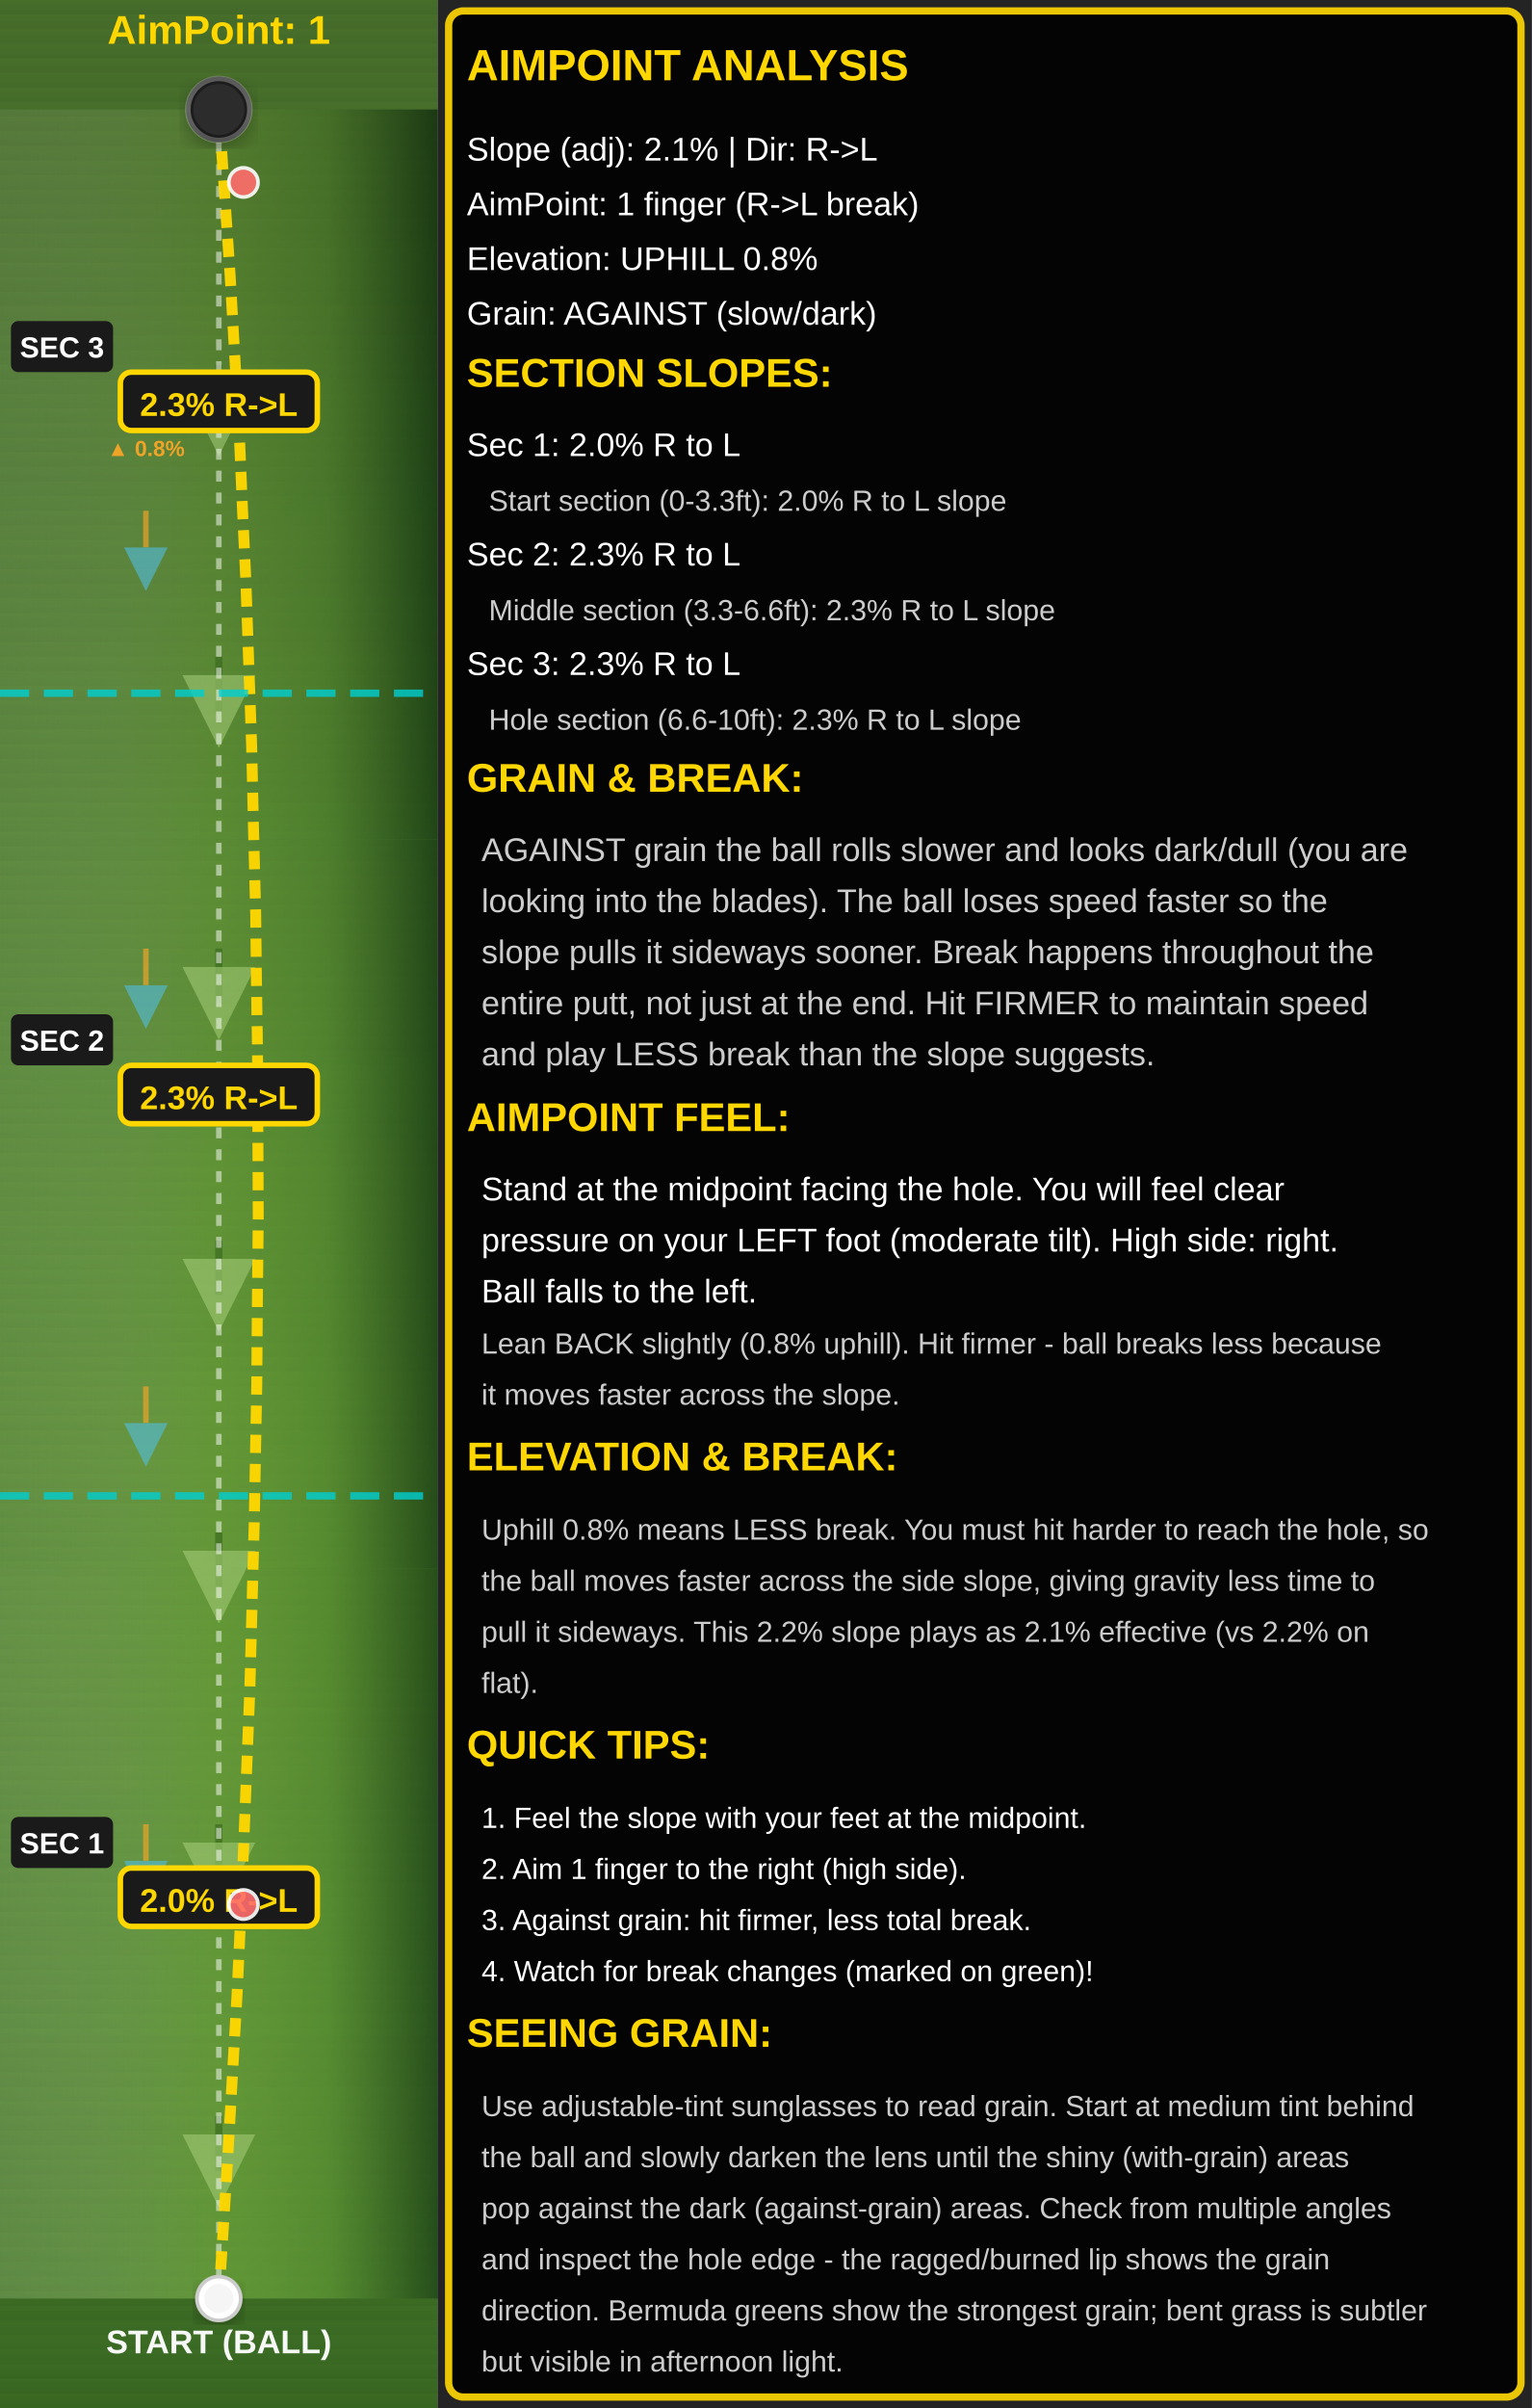
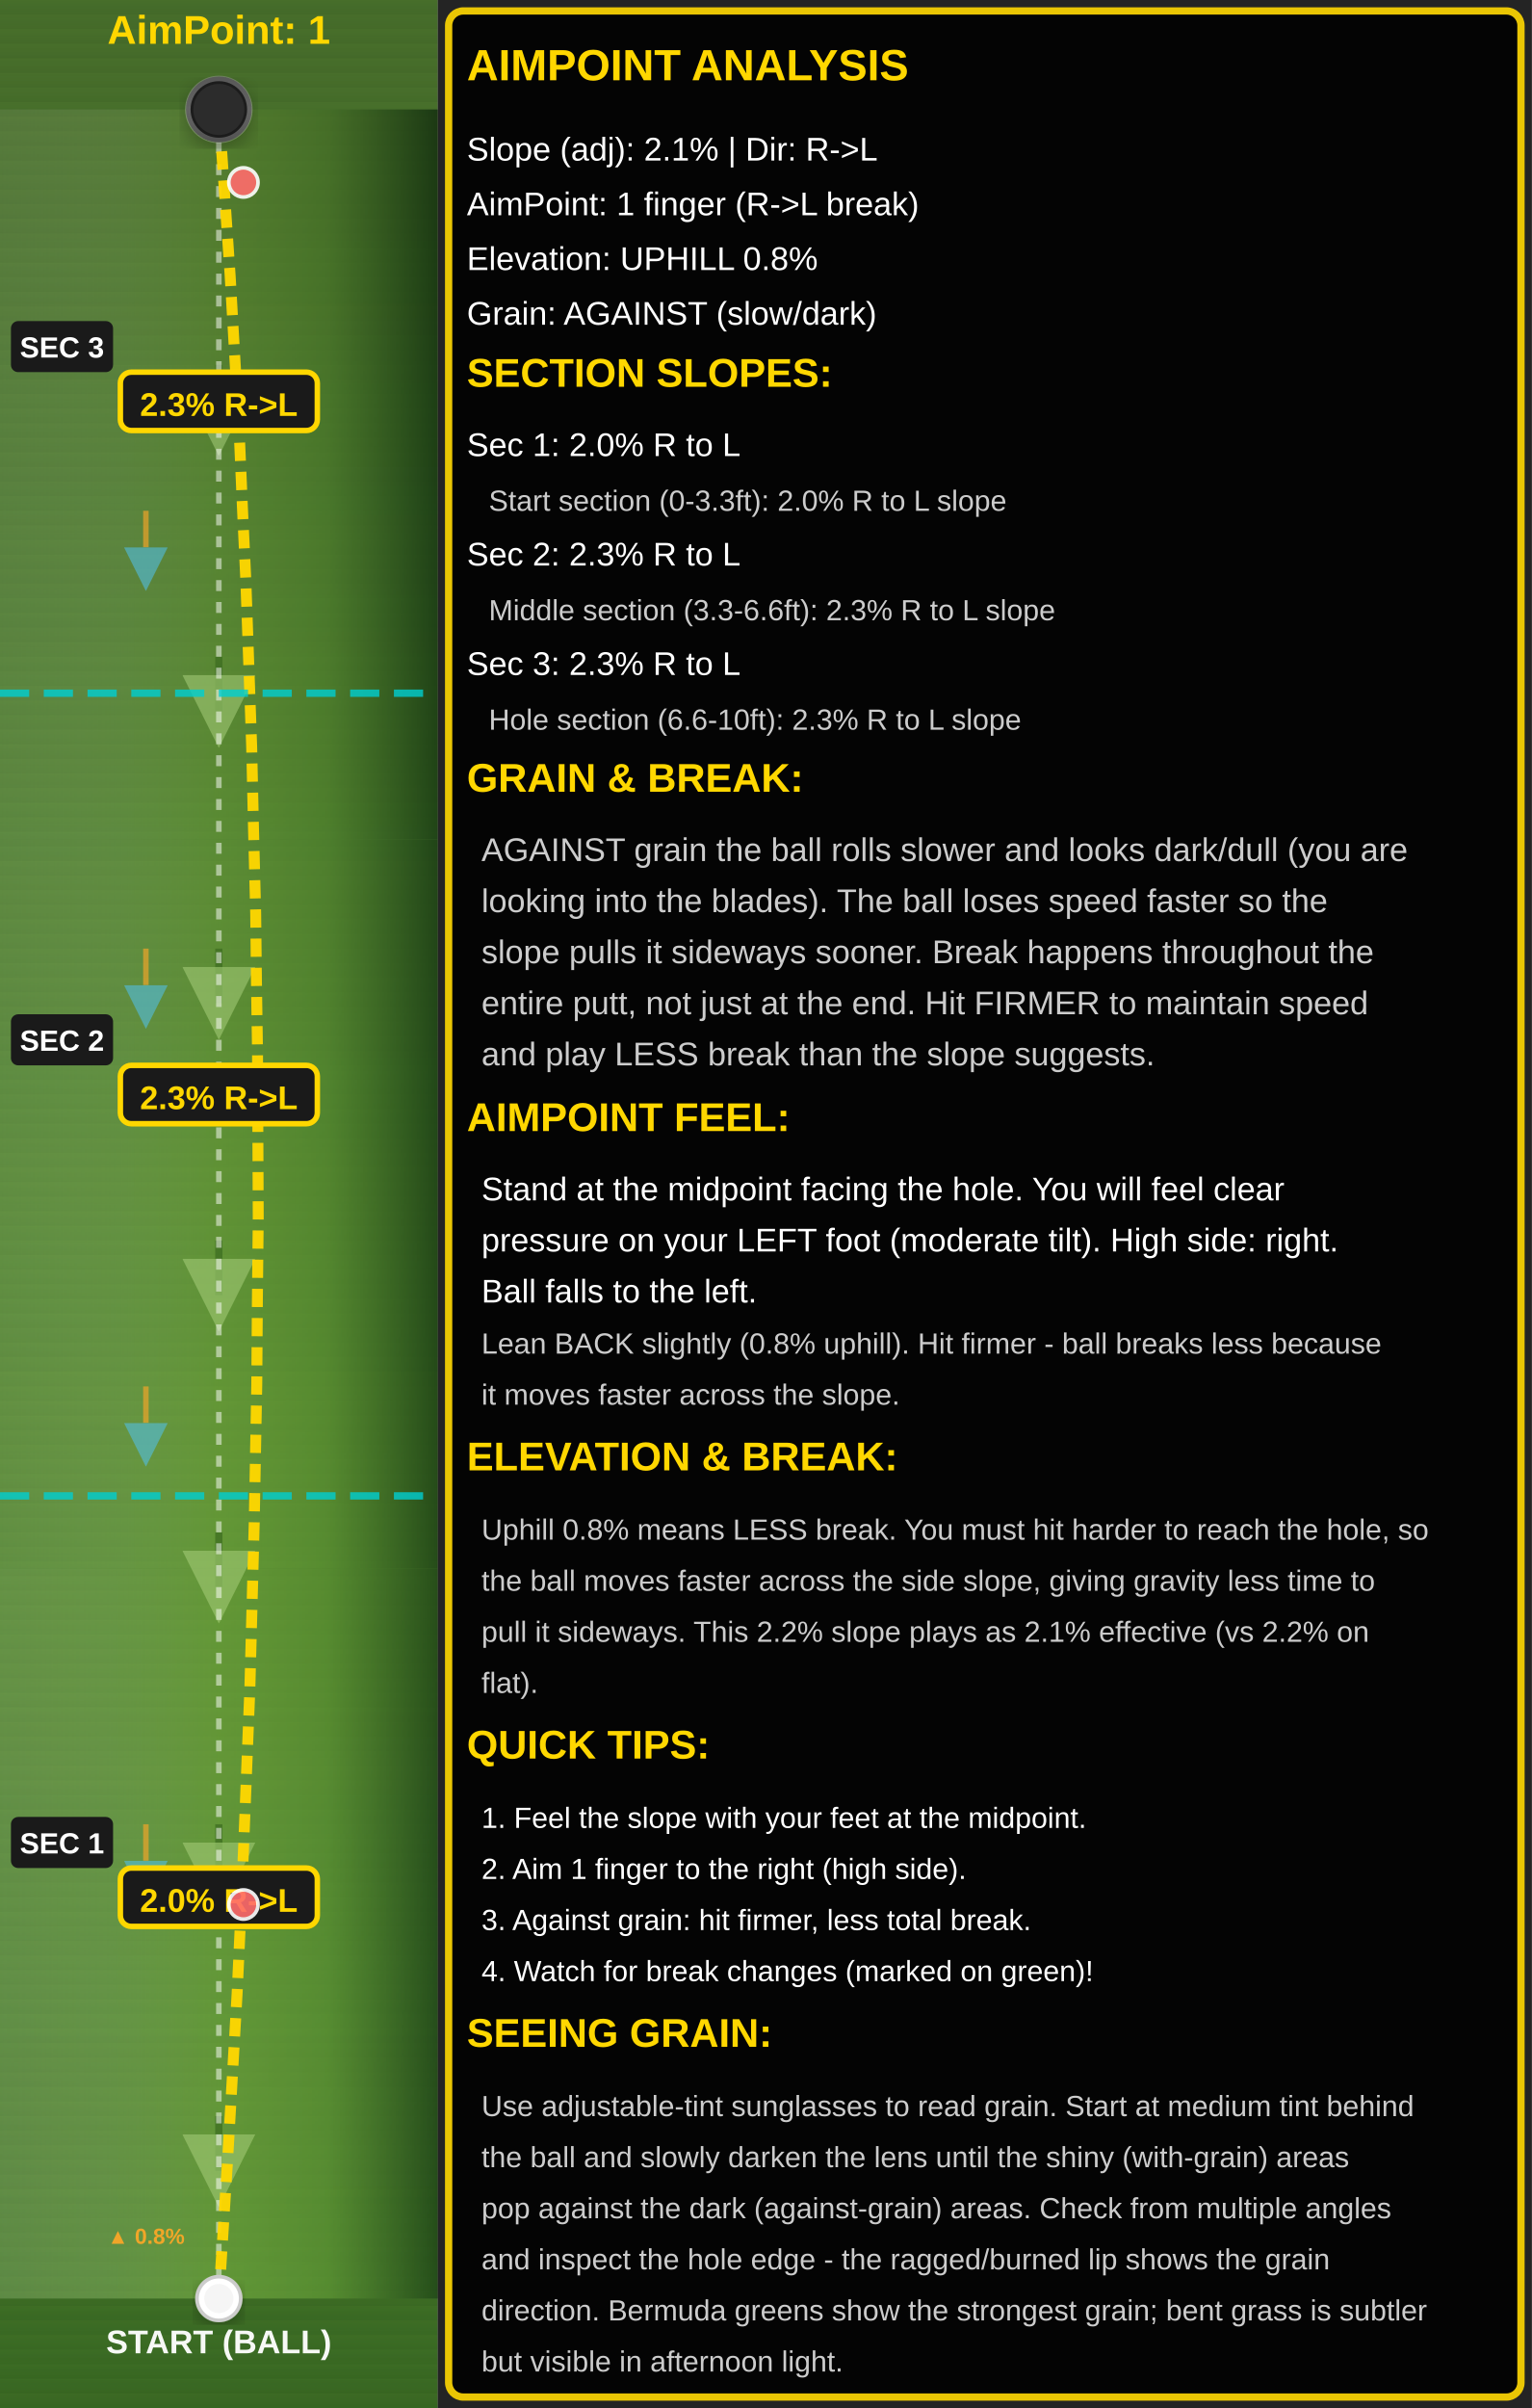
<svg xmlns="http://www.w3.org/2000/svg" width="420" height="660">
  <defs>
    <linearGradient id="baseGreen" x1="0%" y1="0%" x2="0%" y2="100%">
      <stop offset="0%" style="stop-color:#689F38;stop-opacity:1" />
      <stop offset="50%" style="stop-color:#558B2F;stop-opacity:1" />
      <stop offset="100%" style="stop-color:#4A7C27;stop-opacity:1" />
    </linearGradient>
    <linearGradient id="grainGradient" x1="0%" y1="0%" x2="0%" y2="100%">
      <stop offset="0%" style="stop-color:#0D1F0A;stop-opacity:0.7" />
      <stop offset="30%" style="stop-color:#1B3D14;stop-opacity:0.6" />
      <stop offset="60%" style="stop-color:#2E5A1F;stop-opacity:0.45" />
      <stop offset="100%" style="stop-color:#3E7B2F;stop-opacity:0.3" />
    </linearGradient>
    <linearGradient id="elevationGradient" x1="0%" y1="0%" x2="0%" y2="100%">
      <stop offset="0%" style="stop-color:#AED581;stop-opacity:0.19" />
      <stop offset="50%" style="stop-color:#689F38;stop-opacity:0.41" />
      <stop offset="100%" style="stop-color:#1B3D14;stop-opacity:0.63" />
    </linearGradient>
    <linearGradient id="breakGradientSec1" x1="0%" y1="0%" x2="100%" y2="0%">
      <stop offset="0%" style="stop-color:#C5E1A5;stop-opacity:0.305" />
      <stop offset="25%" style="stop-color:#AED581;stop-opacity:0.416" />
      <stop offset="50%" style="stop-color:#8BC34A;stop-opacity:0.583" />
      <stop offset="75%" style="stop-color:#689F38;stop-opacity:0.721" />
      <stop offset="100%" style="stop-color:#1B3D14;stop-opacity:0.86" />
    </linearGradient>
    <linearGradient id="breakGradientSec2" x1="0%" y1="0%" x2="100%" y2="0%">
      <stop offset="0%" style="stop-color:#C5E1A5;stop-opacity:0.274" />
      <stop offset="25%" style="stop-color:#AED581;stop-opacity:0.399" />
      <stop offset="50%" style="stop-color:#8BC34A;stop-opacity:0.588" />
      <stop offset="75%" style="stop-color:#689F38;stop-opacity:0.745" />
      <stop offset="100%" style="stop-color:#1B3D14;stop-opacity:0.902" />
    </linearGradient>
    <linearGradient id="breakGradientSec3" x1="0%" y1="0%" x2="100%" y2="0%">
      <stop offset="0%" style="stop-color:#C5E1A5;stop-opacity:0.274" />
      <stop offset="25%" style="stop-color:#AED581;stop-opacity:0.399" />
      <stop offset="50%" style="stop-color:#8BC34A;stop-opacity:0.588" />
      <stop offset="75%" style="stop-color:#689F38;stop-opacity:0.745" />
      <stop offset="100%" style="stop-color:#1B3D14;stop-opacity:0.902" />
    </linearGradient>
    <linearGradient id="holeGrainGradient" x1="50%" y1="0%" x2="50%" y2="100%">
      <stop offset="0%" style="stop-color:#999999;stop-opacity:0.6" />
      <stop offset="50%" style="stop-color:#CCCCCC;stop-opacity:0.5" />
      <stop offset="100%" style="stop-color:#FFFFFF;stop-opacity:0.3" />
    </linearGradient>
    <filter id="shadow">
      <feDropShadow dx="0" dy="2" stdDeviation="3" flood-opacity="0.3" />
    </filter>
    <marker id="arrowhead-grain" markerWidth="10" markerHeight="10" refX="5" refY="5" orient="auto">
      <polygon points="0,0 10,5 0,10" fill="#AED581" opacity="0.7" />
    </marker>
    <marker id="arrowhead-elev-up" markerWidth="8" markerHeight="8" refX="4" refY="8" orient="0">
      <polygon points="4,0 8,8 0,8" fill="#FFA726" opacity="0.85" />
    </marker>
    <marker id="arrowhead-elev-down" markerWidth="8" markerHeight="8" refX="4" refY="0" orient="0">
      <polygon points="0,0 8,0 4,8" fill="#4FC3F7" opacity="0.85" />
    </marker>
    <pattern id="grassTexture" x="0" y="0" width="4" height="4" patternUnits="userSpaceOnUse">
      <rect width="4" height="4" fill="url(#baseGreen)" opacity="0.95" />
      <line x1="0" y1="2" x2="4" y2="2" stroke="#5A9B3F" stroke-width="0.5" opacity="0.3" />
    </pattern>
  </defs>
  <rect width="120" height="660" fill="url(#baseGreen)" />
  <rect width="120" height="660" fill="url(#grassTexture)" opacity="0.3" />
  <rect width="120" height="660" fill="url(#elevationGradient)" opacity="0.7" />
  <rect x="0" y="430.0" width="120" height="200.0" fill="url(#breakGradientSec1)" opacity="1.0" />
  <rect x="0" y="230.0" width="120" height="200.0" fill="url(#breakGradientSec2)" opacity="1.0" />
  <rect x="0" y="30" width="120" height="200.0" fill="url(#breakGradientSec3)" opacity="1.0" />
  <rect width="120" height="660" fill="url(#grainGradient)" opacity="0.6" />
  <line x1="60.0" y1="100" x2="60.0" y2="115" stroke="#3A6B1F" stroke-width="2" opacity="0.7" marker-end="url(#arrowhead-grain)" />
  <line x1="60.0" y1="180" x2="60.0" y2="195" stroke="#3A6B1F" stroke-width="2" opacity="0.7" marker-end="url(#arrowhead-grain)" />
  <line x1="60.0" y1="260" x2="60.0" y2="275" stroke="#3A6B1F" stroke-width="2" opacity="0.7" marker-end="url(#arrowhead-grain)" />
  <line x1="60.0" y1="340" x2="60.0" y2="355" stroke="#3A6B1F" stroke-width="2" opacity="0.7" marker-end="url(#arrowhead-grain)" />
  <line x1="60.0" y1="420" x2="60.0" y2="435" stroke="#3A6B1F" stroke-width="2" opacity="0.7" marker-end="url(#arrowhead-grain)" />
  <line x1="60.0" y1="500" x2="60.0" y2="515" stroke="#3A6B1F" stroke-width="2" opacity="0.7" marker-end="url(#arrowhead-grain)" />
  <line x1="60.0" y1="580" x2="60.0" y2="595" stroke="#3A6B1F" stroke-width="2" opacity="0.7" marker-end="url(#arrowhead-grain)" />
  <line x1="40.0" y1="140" x2="40.0" y2="150" stroke="#FFA726" stroke-width="1.5" opacity="0.62" marker-end="url(#arrowhead-elev-down)" />
  <line x1="40.0" y1="260" x2="40.0" y2="270" stroke="#FFA726" stroke-width="1.5" opacity="0.62" marker-end="url(#arrowhead-elev-down)" />
  <line x1="40.0" y1="380" x2="40.0" y2="390" stroke="#FFA726" stroke-width="1.5" opacity="0.62" marker-end="url(#arrowhead-elev-down)" />
  <line x1="40.0" y1="500" x2="40.0" y2="510" stroke="#FFA726" stroke-width="1.5" opacity="0.62" marker-end="url(#arrowhead-elev-down)" />
-   <text x="40.0" y="125" font-family="Arial, sans-serif" font-size="6" fill="#FFA726" text-anchor="middle" font-weight="bold" opacity="0.9">▲ 0.8%</text>
+   <text x="40.0" y="615" font-family="Arial, sans-serif" font-size="6" fill="#FFA726" text-anchor="middle" font-weight="bold" opacity="0.9">▲ 0.8%</text>
  <line x1="60.0" y1="630" x2="60.0" y2="30.0" stroke="#FFFFFF" stroke-width="1.5" stroke-dasharray="3,3" opacity="0.5" />
  <path d="M 60.0 630.0 C 60.8 617.5, 61.6 604.6, 62.4 592.0 C 63.3 577.0, 64.1 561.5, 65.0 546.5 C 65.6 533.9, 66.2 521.0, 66.7 508.5 C 67.3 493.4, 67.9 477.9, 68.5 462.9 C 68.9 447.9, 69.3 432.4, 69.7 417.3 C 69.9 404.8, 70.2 391.9, 70.4 379.4 C 70.5 364.3, 70.6 348.8, 70.8 333.8 C 70.7 318.8, 70.7 303.3, 70.6 288.2 C 70.4 275.7, 70.2 262.8, 70.1 250.3 C 69.7 235.2, 69.3 219.7, 69.0 204.7 C 68.5 189.6, 67.9 174.2, 67.4 159.1 C 66.8 146.6, 66.2 133.7, 65.7 121.1 C 64.8 106.1, 64.0 90.6, 63.1 75.6 C 62.1 60.5, 61.0 45.0, 60.0 30.0" stroke="#FFD700" stroke-width="3" fill="none" stroke-dasharray="5,3" opacity="0.95" />
  <line x1="0" y1="410.0" x2="120" y2="410.0" stroke="#00CED1" stroke-width="2" opacity="0.8" stroke-dasharray="8,4" />
  <line x1="0" y1="190.0" x2="120" y2="190.0" stroke="#00CED1" stroke-width="2" opacity="0.8" stroke-dasharray="8,4" />
  <rect x="3" y="498.0" width="28" height="14" fill="#1A1A1A" rx="2" />
  <text x="17" y="508.0" font-family="Arial, sans-serif" font-size="8" fill="#FFFFFF" text-anchor="middle" font-weight="bold">SEC 1</text>
  <rect x="33.0" y="512.0" width="54" height="16" fill="#1A1A1A" rx="3" stroke="#FFD700" stroke-width="1.5" />
  <text x="60.0" y="524.0" font-family="Arial, sans-serif" font-size="9" fill="#FFD700" text-anchor="middle" font-weight="bold">2.0% R-&gt;L</text>
  <rect x="3" y="278.0" width="28" height="14" fill="#1A1A1A" rx="2" />
  <text x="17" y="288.0" font-family="Arial, sans-serif" font-size="8" fill="#FFFFFF" text-anchor="middle" font-weight="bold">SEC 2</text>
  <rect x="33.0" y="292.0" width="54" height="16" fill="#1A1A1A" rx="3" stroke="#FFD700" stroke-width="1.5" />
  <text x="60.0" y="304.0" font-family="Arial, sans-serif" font-size="9" fill="#FFD700" text-anchor="middle" font-weight="bold">2.3% R-&gt;L</text>
  <rect x="3" y="88.0" width="28" height="14" fill="#1A1A1A" rx="2" />
  <text x="17" y="98.0" font-family="Arial, sans-serif" font-size="8" fill="#FFFFFF" text-anchor="middle" font-weight="bold">SEC 3</text>
  <rect x="33.0" y="102.0" width="54" height="16" fill="#1A1A1A" rx="3" stroke="#FFD700" stroke-width="1.5" />
  <text x="60.0" y="114.0" font-family="Arial, sans-serif" font-size="9" fill="#FFD700" text-anchor="middle" font-weight="bold">2.3% R-&gt;L</text>
  <circle cx="66.738" cy="522" r="4" fill="#FF6B6B" opacity="0.9" stroke="#FFFFFF" stroke-width="1" />
  <circle cx="66.738" cy="50" r="4" fill="#FF6B6B" opacity="0.9" stroke="#FFFFFF" stroke-width="1" />
  <text x="60.0" y="12" font-family="Arial, sans-serif" font-size="11" fill="#FFD700" text-anchor="middle" font-weight="bold">AimPoint: 1</text>
  <circle cx="60.0" cy="30.0" r="9" fill="#1A1A1A" filter="url(#shadow)" />
  <circle cx="60.0" cy="30.0" r="7" fill="#2C2C2C" />
  <circle cx="60.0" cy="30.0" r="8.5" fill="none" stroke="url(#holeGrainGradient)" stroke-width="1.5" opacity="0.8" />
  <circle cx="60.0" cy="630" r="6" fill="#FFFFFF" stroke="#CCCCCC" stroke-width="1" filter="url(#shadow)" />
  <circle cx="60.0" cy="630" r="4" fill="#F5F5F5" />
  <text x="60.0" y="645" font-family="Arial, sans-serif" font-size="9" fill="#FFFFFF" text-anchor="middle" font-weight="bold" opacity="0.95">START (BALL)</text>
  <rect x="120" y="0" width="300" height="660" fill="#1A1A1A" opacity="0.95" />
  <rect x="123" y="3" width="294" height="654" fill="#000000" opacity="0.9" rx="4" stroke="#FFD700" stroke-width="2" />
  <text x="128" y="22" font-family="Arial, sans-serif" font-size="12" fill="#FFD700" font-weight="bold">AIMPOINT ANALYSIS</text>
  <text x="128" y="44" font-family="Arial, sans-serif" font-size="9" fill="#FFFFFF">Slope (adj): 2.1%  |  Dir: R-&gt;L</text>
  <text x="128" y="59" font-family="Arial, sans-serif" font-size="9" fill="#FFFFFF">AimPoint: 1 finger (R-&gt;L break)</text>
  <text x="128" y="74" font-family="Arial, sans-serif" font-size="9" fill="#FFFFFF">Elevation: UPHILL 0.8%</text>
  <text x="128" y="89" font-family="Arial, sans-serif" font-size="9" fill="#FFFFFF">Grain: AGAINST (slow/dark)</text>
  <text x="128" y="106" font-family="Arial, sans-serif" font-size="11" fill="#FFD700" font-weight="bold">SECTION SLOPES:</text>
  <text x="128" y="125" font-family="Arial, sans-serif" font-size="9" fill="#FFFFFF">Sec 1: 2.0% R to L</text>
  <text x="134" y="140" font-family="Arial, sans-serif" font-size="8" fill="#CCCCCC">Start section (0-3.3ft): 2.0% R to L slope</text>
  <text x="128" y="155" font-family="Arial, sans-serif" font-size="9" fill="#FFFFFF">Sec 2: 2.3% R to L</text>
  <text x="134" y="170" font-family="Arial, sans-serif" font-size="8" fill="#CCCCCC">Middle section (3.3-6.6ft): 2.3% R to L slope</text>
  <text x="128" y="185" font-family="Arial, sans-serif" font-size="9" fill="#FFFFFF">Sec 3: 2.3% R to L</text>
  <text x="134" y="200" font-family="Arial, sans-serif" font-size="8" fill="#CCCCCC">Hole section (6.6-10ft): 2.3% R to L slope</text>
  <text x="128" y="217" font-family="Arial, sans-serif" font-size="11" fill="#FFD700" font-weight="bold">GRAIN &amp; BREAK:</text>
  <text x="132" y="236" font-family="Arial, sans-serif" font-size="9" fill="#CCCCCC">AGAINST grain the ball rolls slower and looks dark/dull (you are</text>
  <text x="132" y="250" font-family="Arial, sans-serif" font-size="9" fill="#CCCCCC">looking into the blades). The ball loses speed faster so the</text>
  <text x="132" y="264" font-family="Arial, sans-serif" font-size="9" fill="#CCCCCC">slope pulls it sideways sooner. Break happens throughout the</text>
  <text x="132" y="278" font-family="Arial, sans-serif" font-size="9" fill="#CCCCCC">entire putt, not just at the end. Hit FIRMER to maintain speed</text>
  <text x="132" y="292" font-family="Arial, sans-serif" font-size="9" fill="#CCCCCC">and play LESS break than the slope suggests.</text>
  <text x="128" y="310" font-family="Arial, sans-serif" font-size="11" fill="#FFD700" font-weight="bold">AIMPOINT FEEL:</text>
  <text x="132" y="329" font-family="Arial, sans-serif" font-size="9" fill="#FFFFFF">Stand at the midpoint facing the hole. You will feel clear</text>
  <text x="132" y="343" font-family="Arial, sans-serif" font-size="9" fill="#FFFFFF">pressure on your LEFT foot (moderate tilt). High side: right.</text>
  <text x="132" y="357" font-family="Arial, sans-serif" font-size="9" fill="#FFFFFF">Ball falls to the left.</text>
  <text x="132" y="371" font-family="Arial, sans-serif" font-size="8" fill="#CCCCCC">Lean BACK slightly (0.8% uphill). Hit firmer - ball breaks less because</text>
  <text x="132" y="385" font-family="Arial, sans-serif" font-size="8" fill="#CCCCCC">it moves faster across the slope.</text>
  <text x="128" y="403" font-family="Arial, sans-serif" font-size="11" fill="#FFD700" font-weight="bold">ELEVATION &amp; BREAK:</text>
  <text x="132" y="422" font-family="Arial, sans-serif" font-size="8" fill="#CCCCCC">Uphill 0.8% means LESS break. You must hit harder to reach the hole, so</text>
  <text x="132" y="436" font-family="Arial, sans-serif" font-size="8" fill="#CCCCCC">the ball moves faster across the side slope, giving gravity less time to</text>
  <text x="132" y="450" font-family="Arial, sans-serif" font-size="8" fill="#CCCCCC">pull it sideways. This 2.2% slope plays as 2.1% effective (vs 2.2% on</text>
  <text x="132" y="464" font-family="Arial, sans-serif" font-size="8" fill="#CCCCCC">flat).</text>
  <text x="128" y="482" font-family="Arial, sans-serif" font-size="11" fill="#FFD700" font-weight="bold">QUICK TIPS:</text>
  <text x="132" y="501" font-family="Arial, sans-serif" font-size="8" fill="#FFFFFF">1. Feel the slope with your feet at the midpoint.</text>
  <text x="132" y="515" font-family="Arial, sans-serif" font-size="8" fill="#FFFFFF">2. Aim 1 finger to the right (high side).</text>
  <text x="132" y="529" font-family="Arial, sans-serif" font-size="8" fill="#FFFFFF">3. Against grain: hit firmer, less total break.</text>
  <text x="132" y="543" font-family="Arial, sans-serif" font-size="8" fill="#FFFFFF">4. Watch for break changes (marked on green)!</text>
  <text x="128" y="561" font-family="Arial, sans-serif" font-size="11" fill="#FFD700" font-weight="bold">SEEING GRAIN:</text>
  <text x="132" y="580" font-family="Arial, sans-serif" font-size="8" fill="#CCCCCC">Use adjustable-tint sunglasses to read grain. Start at medium tint behind</text>
  <text x="132" y="594" font-family="Arial, sans-serif" font-size="8" fill="#CCCCCC">the ball and slowly darken the lens until the shiny (with-grain) areas</text>
  <text x="132" y="608" font-family="Arial, sans-serif" font-size="8" fill="#CCCCCC">pop against the dark (against-grain) areas. Check from multiple angles</text>
  <text x="132" y="622" font-family="Arial, sans-serif" font-size="8" fill="#CCCCCC">and inspect the hole edge - the ragged/burned lip shows the grain</text>
  <text x="132" y="636" font-family="Arial, sans-serif" font-size="8" fill="#CCCCCC">direction. Bermuda greens show the strongest grain; bent grass is subtler</text>
  <text x="132" y="650" font-family="Arial, sans-serif" font-size="8" fill="#CCCCCC">but visible in afternoon light.</text>
</svg>
